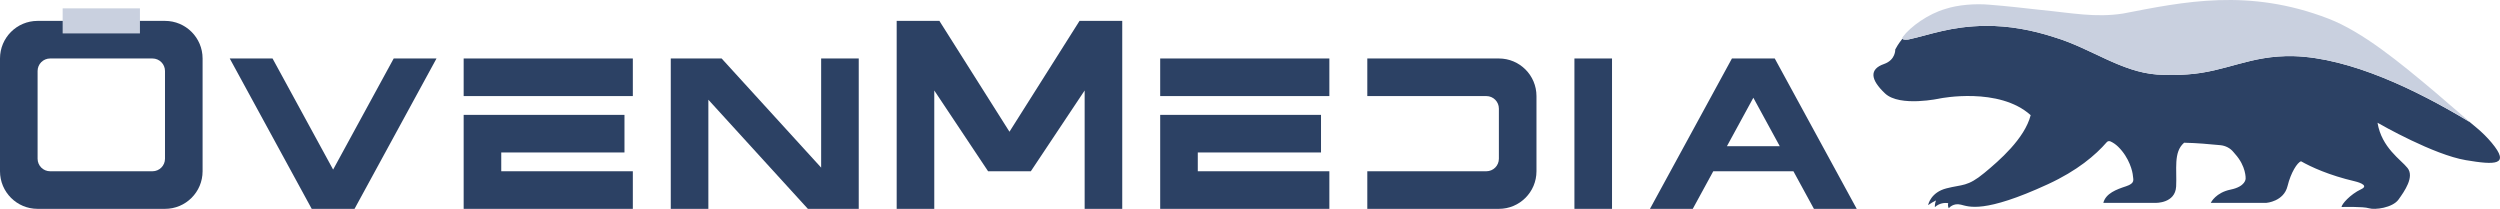
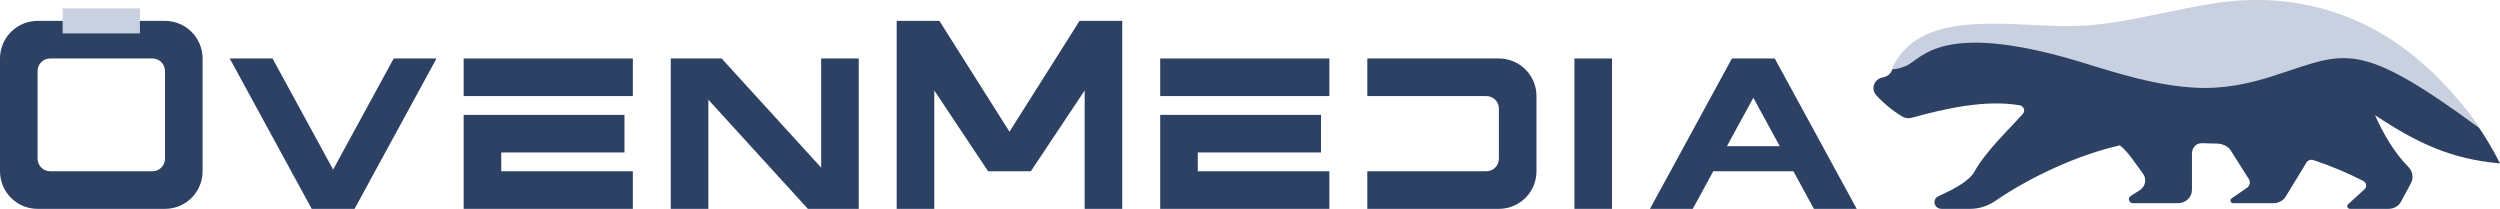
<svg xmlns="http://www.w3.org/2000/svg" id="Layer_2" data-name="Layer 2" viewBox="0 0 2394 200">
  <defs>
    <style>
      .cls-1 {
        fill: #2c4164;
      }

      .cls-2 {
        fill: #c9d0df;
      }
    </style>
  </defs>
-   <g id="Layer_1-2" data-name="Layer 1">
+   <g id="Layer_3" data-name="Layer 3">
    <g>
      <g>
-         <path class="cls-1" d="M2386.02,136.69c-4.28-5.13-9.04-9.82-14.16-14.11-1.93-1.62-4.31-3.6-7.08-5.9-.08-.07-.16-.14-.24-.2,0,0,0-.02,0-.03-.03-.06-.13-.17-.29-.33.16.16.27.27.29.33.06.12-.21,0-.75-.31-.53-.3-1.29-.79-1.91-1.17-47.11-28.17-110.79-59.64-165.65-61.21-41.8-.89-64,14.92-101.52,17.5-4.31.34-9.14.55-13.68.58-5.25.03-10.64-.11-15.42-.45-34.72-2.58-63.36-25.19-98.36-35.72-21.1-6.9-43.62-11.13-65.92-10.89-33.45.31-53.51,8.67-73.84,13.03h-.08c-1.62.2-4.95.46-5.65-.76h0c-.1.13-.21.26-.31.39-3.57,4.51-5.68,8.18-6.56,9.93h0s.55,9.99-10.8,13.94c-14.13,4.92-13.1,14.89,1.06,28.19,14.16,13.3,52.85,4.72,52.85,4.72,0,0,56.29-11.23,86.58,16.06v.03c-5.85,22.52-30.1,43.49-44.32,55.24-16.34,13.5-20.85,10.85-36.34,14.82-14.85,3.8-17.36,15.07-17.54,16,0,.02.02.04.04.02,2.68-1.88,5.16-3.32,7.43-4.41.02-.01.05.01.04.04-1.2,3.03-1.12,5.86-1.1,6.29,0,.02.03.03.05.02,4.35-3.91,9.28-4.26,12.71-3.86l.02.03c-.65,2.57.42,4.6.58,4.89,0,.02.03.02.04,0,.34-.43,4.26-5.18,11.53-3.41,7.61,1.85,21.97,8.73,83.39-19.59,28.11-12.96,45.59-27.86,56.29-40.21.62-.71,1.57-1.1,2.54-1.03.36.02.72.11,1.05.26,2.45,1.13,4.94,2.75,7.31,5.06,10.99,10.72,13.94,24.22,14.16,27.79.21,3.57,2.54,7.15-6.55,10.12-9.07,2.97-19.41,6.74-21.75,15.84l.03.04h50.03s18.8.6,19.65-15.68c.85-16.28-2.75-32.75,7.4-41.69.08-.07.16-.14.24-.21.2,0,.4,0,.6.01,11.71.25,22.91,1.26,34.09,2.33,4.99.48,9.56,2.86,12.58,6.63.47.58.96,1.17,1.5,1.76,10.78,11.91,10.14,23.62,10.14,23.62,0,0,.21,7.54-14.37,10.52-14.05,2.87-18.68,12.01-19,12.67l.03.04h53.19s0,0,0,0c.09-.01,16.69-1.29,20.28-16.08,3.15-12.95,9.4-22.69,12.93-23.72h.02c9.68,5.46,26.59,13.31,51.49,19.16h0s15.05,3.37,6.13,7.54c-10.68,4.99-18.96,14.64-18.81,17.05l.02.02c.74-.02,20.79-.56,26.18,1.19,5.49,1.79,22.61-.4,28.31-8.34,5.7-7.94,15.36-21.64,8.66-30.17-6.29-8.01-24.77-19.34-28.77-43.33,0-.02.01-.04.03-.03,3.59,2.06,53.77,30.64,84.52,35.81,28.31,4.76,42.82,4.98,24.75-16.68Z" />
-         <path class="cls-2" d="M1827.5,37.8c20.32-4.36,40.39-12.72,73.84-13.03,22.3-.24,44.82,3.99,65.92,10.89,35,10.52,63.64,33.14,98.36,35.72,4.78.34,10.17.48,15.42.45,4.54-.03,9.38-.23,13.68-.58,37.52-2.58,59.72-18.39,101.52-17.5,54.86,1.57,118.54,33.04,165.65,61.21.62.38,1.38.87,1.91,1.17.54.31.81.43.75.31-.05-.11-.4-.45-.97-.94-9.26-7.91-20.23-17.46-33.22-28.55-31.8-26.63-67.5-56.27-100.54-69.05-76.6-29.56-138.89-16.12-196.88-4.92-26.43,4.08-48.65-.55-78.82-3.49-14.29-1.62-32.57-3.68-48.91-4.97-13.94-1.27-30.55.17-42.11,3.97-16.51,4.72-33.72,16.98-41.14,27.04-1.61,2.88,3.37,2.52,5.47,2.27h.08Z" />
+         <path class="cls-1" d="M2306.156,159.677c-13.62-13.51-24.477-32.812-31.82-49.313,39.451,25.872,71.401,41.843,119.664,46.124-3.03-6.11-6.298-12.092-9.79-17.938-50.136-85.315-137.063-134.371-240.362-130.461-44.114.662-106.335,16.889-150.585,17.556-58.59,3.8-153.619-22.117-181.726,42.135-1.442,3.296-4.593,5.656-8.321,6.28h0c-8.446,1.412-12.137,10.944-6.561,17.08,7.175,7.894,15.552,14.773,24.858,20.383,2.709,1.633,6.031,2.125,9.117,1.269,31.477-8.727,70.132-17.569,103.287-12.009,4.062.681,5.804,5.263,3.149,8.235-14.966,16.753-35.326,35.696-46.327,55.314-5.237,9.338-20.189,16.831-30.22,21.556-1.437.677-2.893,1.372-4.355,2.075-6.32,3.037-4.025,12.023,3.071,12.027,7.048.004,20.802.009,27.173.011,8.574.002,16.912-2.573,23.841-7.327,33.47-22.965,79.039-44.298,119.745-53.493,8.342,6.613,14.812,17.415,22.007,26.923,3.771,4.982,2.73,11.872-2.377,15.655l-9.437,6.003c-3.025,2.241-1.342,6.817,2.507,6.817h42.816c7.465,0,13.516-5.697,13.516-12.724l-0-34.55c0-5.704,3.643-10.291,9.7-10.178,4.469.084,10.554.212,14.789.385,4.556.186,10.043,2.507,12.38,6.194l17.592,27.76c1.786,2.819,1.001,6.455-1.813,8.394l-14.691,10.12c-2.11,1.453-1.018,4.598,1.596,4.598h38.541c4.576,0,8.841-2.179,11.334-5.792l20.45-33.495c1.365-1.978,3.991-2.804,6.355-2.021,16.455,5.449,32.498,12.165,47.753,19.957,3.203,1.636,3.774,5.743,1.147,8.121-4.797,4.343-10.924,10.015-15.623,14.266-1.756,1.589-.564,4.381,1.871,4.381h36.802c5.096,0,9.76-2.699,12.06-6.98l9.354-17.406c2.832-5.27,1.851-11.648-2.467-15.932Z" />
+         <path class="cls-2" d="M2151.333.186c-44.114.662-114.417,23.669-158.667,24.336-57.45,3.726-150.001-20.631-180.075,38.977-.707,1.401-.161,3.006,1.438,2.752,3.155-.501,8.119-1.524,12.415-3.73,14.699-7.547,34.37-41.841,160.889-4.696,38.395,11.713,75.313,24.073,115.3,26.169,27.391,1.428,52.241-3.985,76.7-12.08,66.568-21.348,77.496-35.652,194.763,50.652-51.259-75.412-126.099-126.038-222.763-122.38Z" />
      </g>
      <g>
-         <path class="cls-1" d="M0,56v108c0,19.88,16.12,36,36,36h122c19.88,0,36-16.12,36-36V56c0-19.88-16.12-36-36-36H36C16.12,20,0,36.12,0,56ZM146,164H48c-6.63,0-12-5.37-12-12v-84c0-6.63,5.37-12,12-12h98c6.63,0,12,5.37,12,12v84c0,6.63-5.37,12-12,12Z" />
-         <path class="cls-1" d="M377.01,56h40.99s-78.51,143.99-78.5,144h-41S219.97,56.02,220,56h40.99l58.01,106.4,58.01-106.4Z" />
+         <path class="cls-1" d="M0,56v108c0,19.882,16.118,36,36,36h122c19.882,0,36-16.118,36-36V56c0-19.882-16.118-36-36-36H36C16.118,20,0,36.118,0,56ZM146,164H48c-6.627,0-12-5.373-12-12v-84c0-6.627,5.373-12,12-12h98c6.627,0,12,5.373,12,12v84c0,6.627-5.373,12-12,12Z" />
+         <path class="cls-1" d="M377.01,56h40.99c.033.01-78.506,143.989-78.499,144h-41.003c.008-.01-78.527-143.982-78.499-144h40.99l58.01,106.398,58.01-106.398Z" />
        <g>
          <rect class="cls-1" x="444" y="56" width="162" height="36" />
          <polygon class="cls-1" points="480 146 598 146 598 110 480 110 444 110 444 146 444 164 444 200 480 200 606 200 606 164 480 164 480 146" />
        </g>
-         <path class="cls-1" d="M786.33,160.51l-95.29-104.51h-48.71s0,144,0,144h36v-104.51l95.29,104.51h48.71s0-144,0-144h-36v104.51Z" />
-         <path class="cls-1" d="M1033.76,20l-67.1,106.14-67.1-106.14h-40.9s0,179.99,0,180h36v-113.36l51.54,77.36h40.92l51.54-77.36v113.36h36s0-180.01,0-180h-40.9Z" />
+         <path class="cls-1" d="M786.333,160.506l-95.293-104.506h-48.707c0-.003,0,143.998,0,144h36v-104.506l95.293,104.506h48.707c0,.003,0-143.997,0-144h-36v104.506Z" />
+         <path class="cls-1" d="M1033.762,20l-67.096,106.143-67.096-106.143h-40.904c0-.006,0,179.994,0,180h36v-113.359l51.539,77.359h40.922l51.539-77.359v113.359h36c0-.006,0-180.006,0-180h-40.904Z" />
        <g>
          <rect class="cls-1" x="1111" y="56" width="162" height="36" />
          <polygon class="cls-1" points="1147 146 1265 146 1265 110 1147 110 1111 110 1111 146 1111 164 1111 200 1147 200 1273 200 1273 164 1147 164 1147 146" />
        </g>
-         <path class="cls-1" d="M1435.33,56h-126v36h114c6.63,0,12,5.37,12,12v48c0,6.63-5.37,12-12,12h-114v36h126c19.88,0,36-16.12,36-36h0v-72h0c0-19.88-16.12-36-36-36h0Z" />
-         <rect class="cls-1" x="1507.67" y="56" width="36" height="144" />
-         <path class="cls-1" d="M1737.01,200h40.99s-78.51-143.99-78.5-144h-41s-78.53,143.98-78.5,144h40.99l19.63-36h76.76l19.63,36ZM1653.7,140l25.3-46.4,25.3,46.4h-50.59Z" />
+         <path class="cls-1" d="M1435.333,56h-126v36h114c6.627,0,12,5.373,12,12v48c0,6.627-5.373,12-12,12h-114v36h126c19.882,0,36-16.118,36-36h0v-72h0c0-19.882-16.118-36-36-36h0Z" />
+         <rect class="cls-1" x="1507.667" y="56" width="36" height="144" />
+         <path class="cls-1" d="M1737.009,200h40.99c.033-.009-78.506-143.989-78.499-144h-41.003c.008.009-78.527,143.982-78.499,144h40.99l19.628-36.001h76.763l19.628,36.001ZM1653.704,140l25.297-46.397,25.296,46.397h-50.593Z" />
        <rect class="cls-2" x="60" y="8" width="74" height="24" />
      </g>
    </g>
  </g>
</svg>
